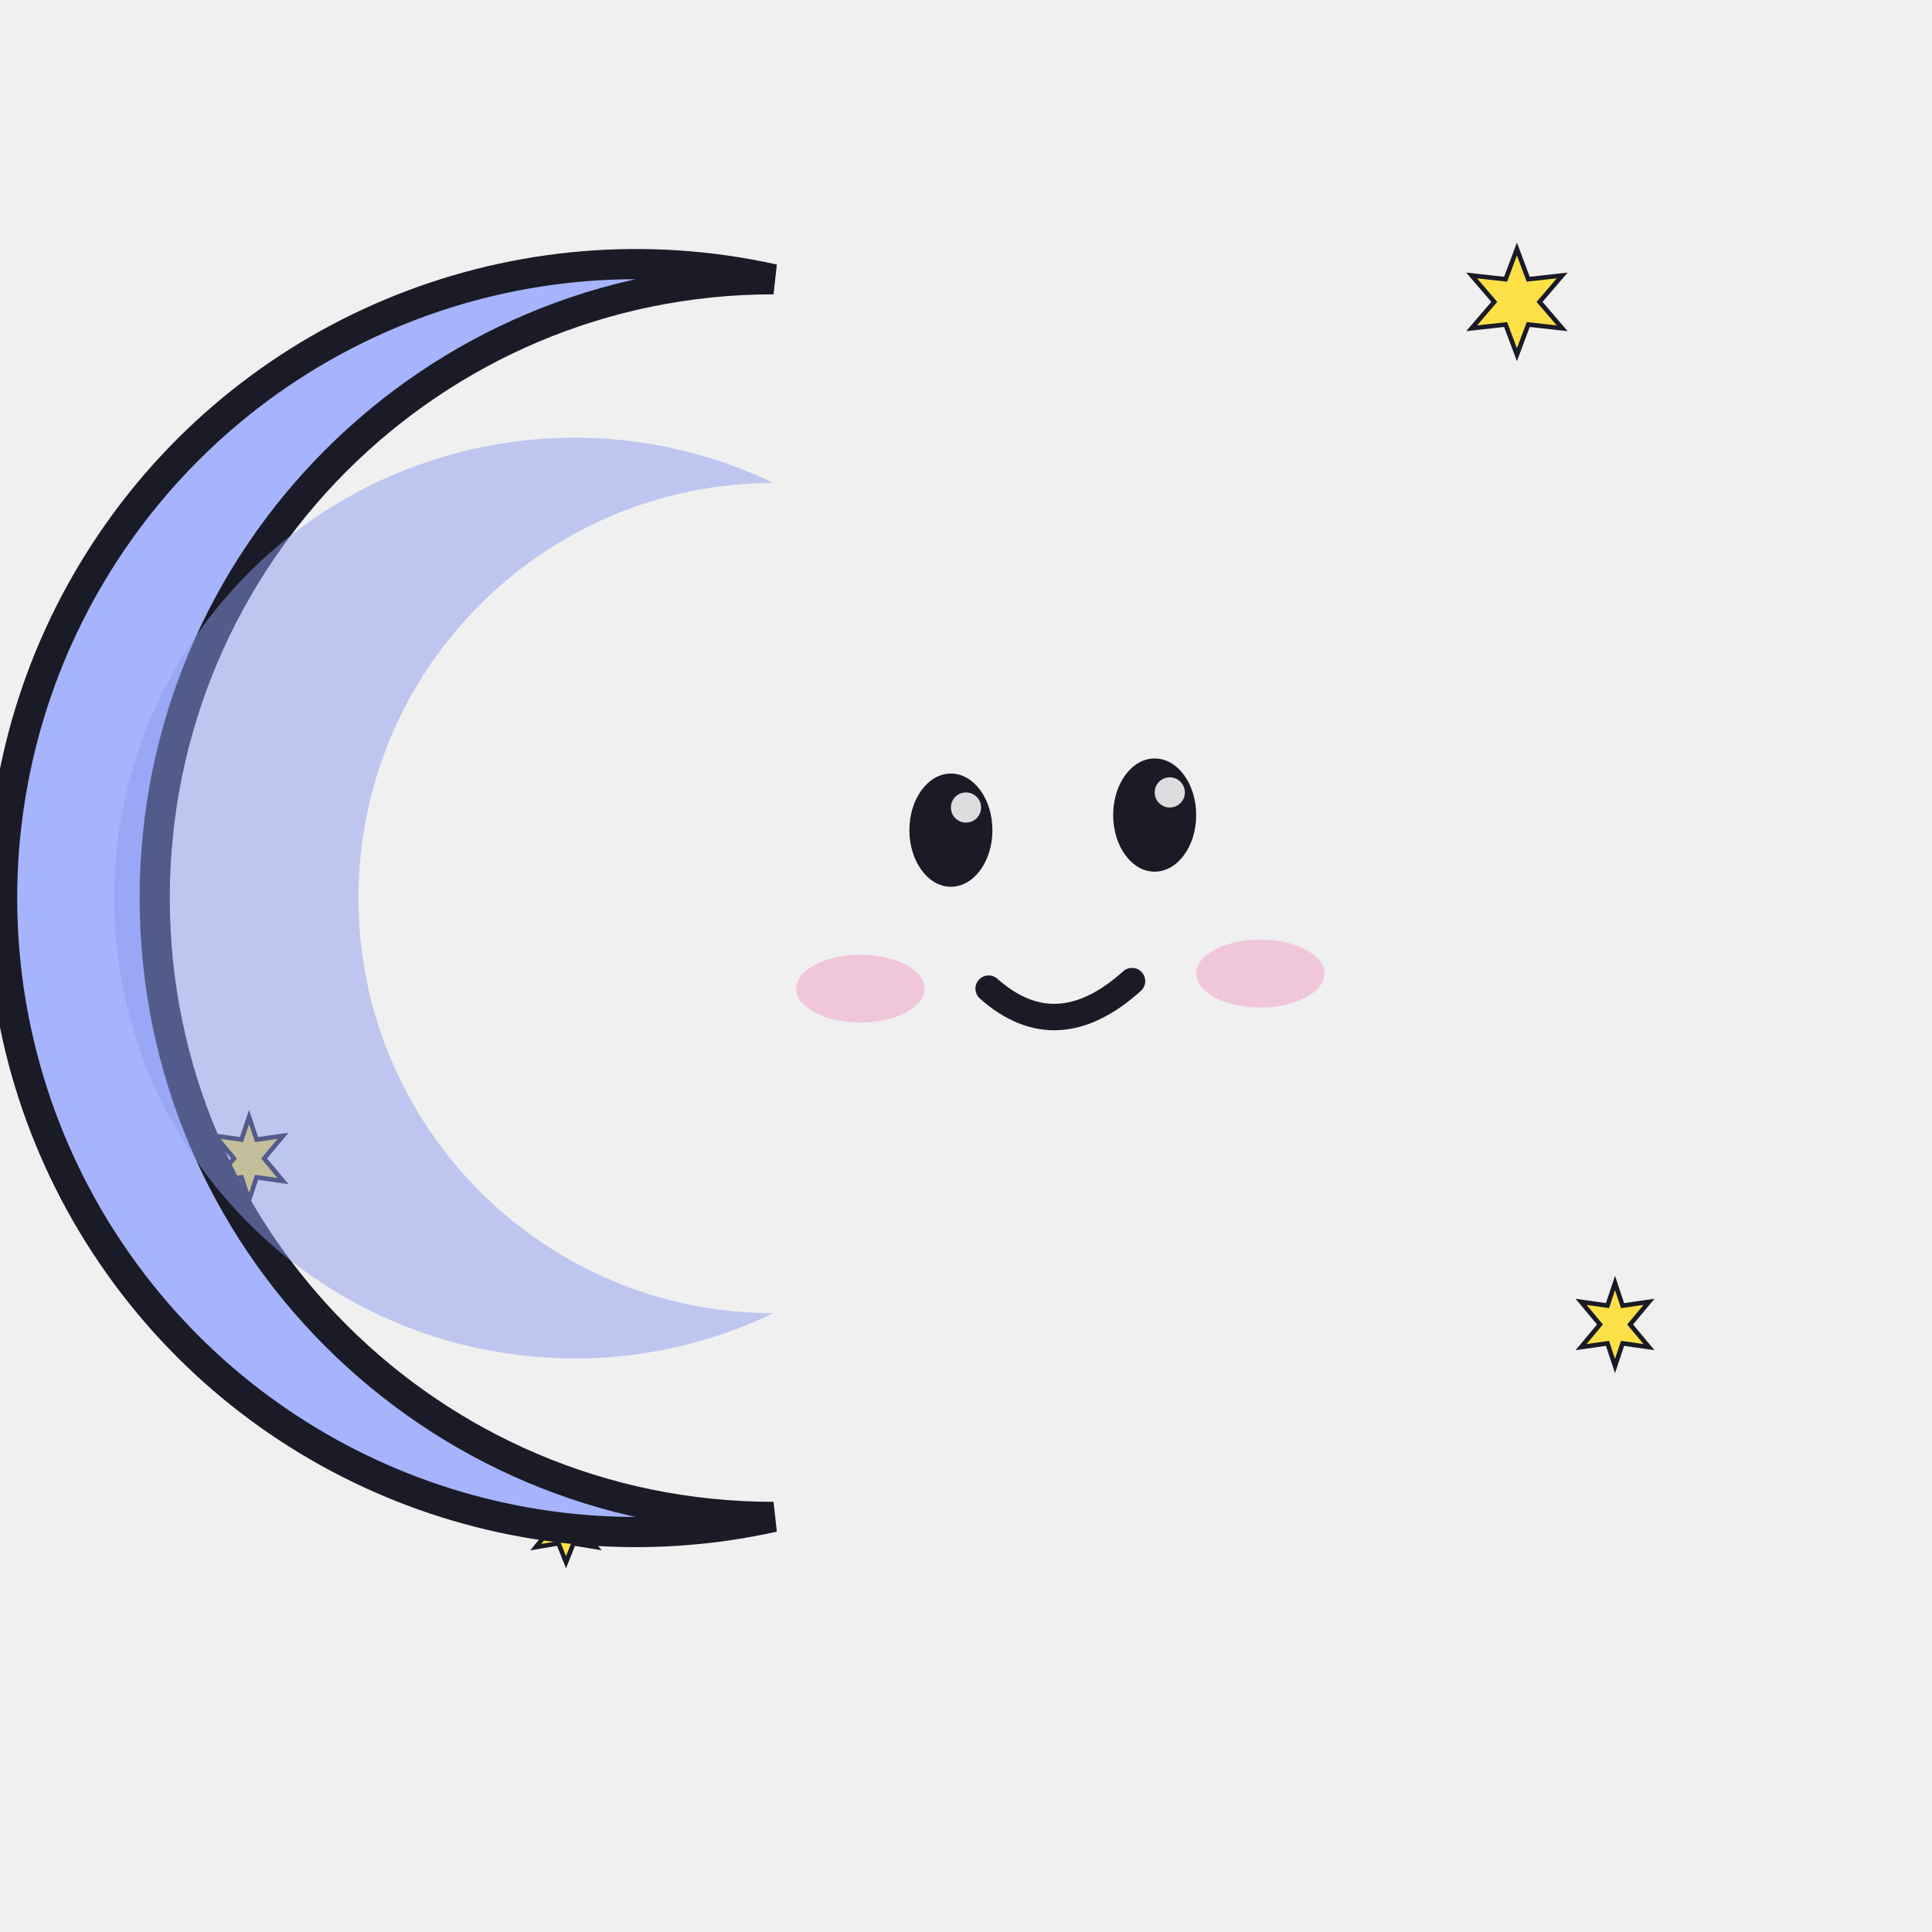
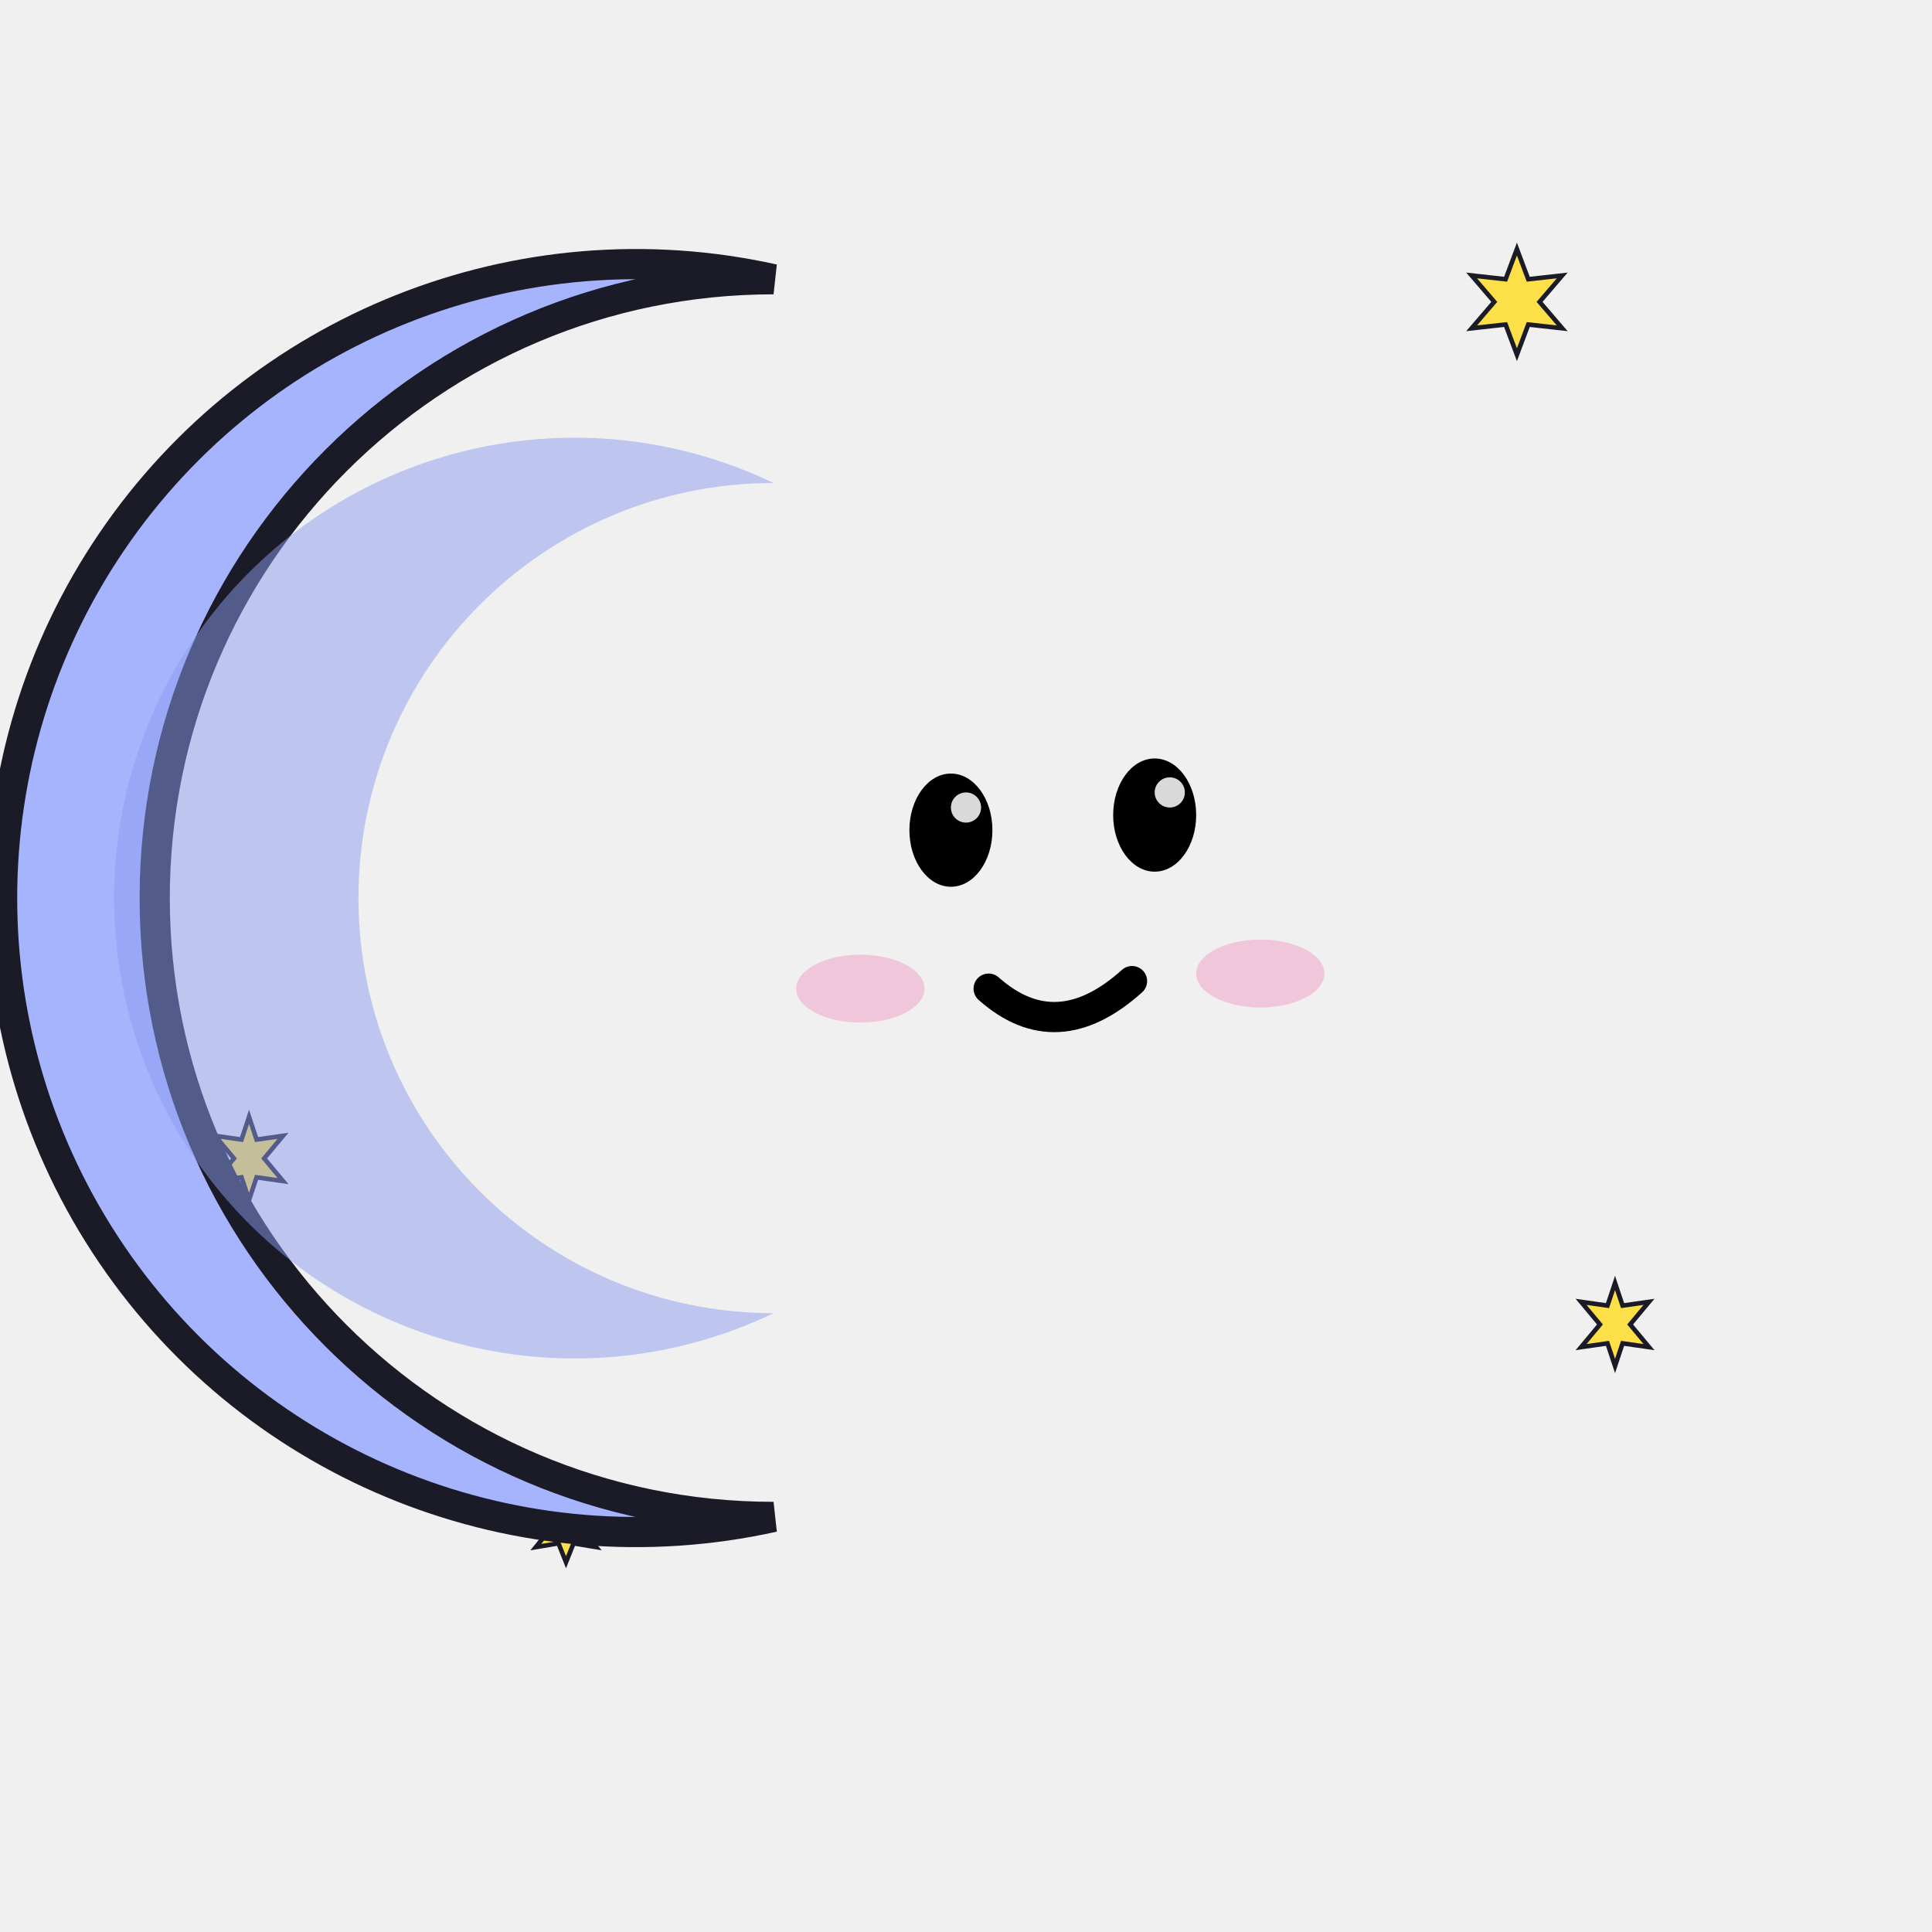
<svg xmlns="http://www.w3.org/2000/svg" width="512" height="512" viewBox="0 0 512 512">
  <g fill="#fde047" stroke="#1a1b26" stroke-width="1.2">
    <path d="M 96 84 l 3 8 9-1-6 7 6 7-9-1-3 8-3-8-9 1 6-7-6-7 9 1 z" />
    <path d="M 402 66 l 3 8 9-1-6 7 6 7-9-1-3 8-3-8-9 1 6-7-6-7 9 1 z" />
    <path d="M 66 296 l 2 6 7-1-5 6 5 6-7-1-2 6-2-6-7 1 5-6-5-6 7 1 z" />
    <path d="M 428 340 l 2 6 7-1-5 6 5 6-7-1-2 6-2-6-7 1 5-6-5-6 7 1 z" />
    <path d="M 150 396 l 2 5 6-1-4 5 4 5-6-1-2 5-2-5-6 1 4-5-4-5 6 1 z" />
  </g>
  <path d="M 205 74 A 168 168 0 1 0 205 402 A 132 132 0 1 1 205 74 Z" fill="#a5b4fc" stroke="#1a1b26" stroke-width="8" stroke-linecap="round" />
  <path d="M 205 128 A 122 122 0 1 0 205 348 A 88 88 0 1 1 205 128 Z" fill="#8b9cf0" opacity="0.5" />
-   <ellipse cx="252" cy="220" rx="11" ry="15" fill="#1a1b26" />
-   <ellipse cx="306" cy="216" rx="11" ry="15" fill="#1a1b26" />
+   <ellipse cx="252" cy="220" rx="11" ry="15" fill="#000000" />
+   <ellipse cx="306" cy="216" rx="11" ry="15" fill="#000000" />
  <circle cx="256" cy="214" r="4" fill="#fff" opacity="0.85" />
  <circle cx="310" cy="210" r="4" fill="#fff" opacity="0.85" />
-   <path d="M 262 262 Q 280 278 300 260" stroke="#1a1b26" stroke-width="7" fill="none" stroke-linecap="round" />
+   <path d="M 262 262 Q 280 278 300 260" stroke="#000000" stroke-width="8" fill="none" stroke-linecap="round" />
  <ellipse cx="228" cy="262" rx="17" ry="9" fill="#f0a6c8" opacity="0.55" />
  <ellipse cx="334" cy="258" rx="17" ry="9" fill="#f0a6c8" opacity="0.55" />
</svg>
